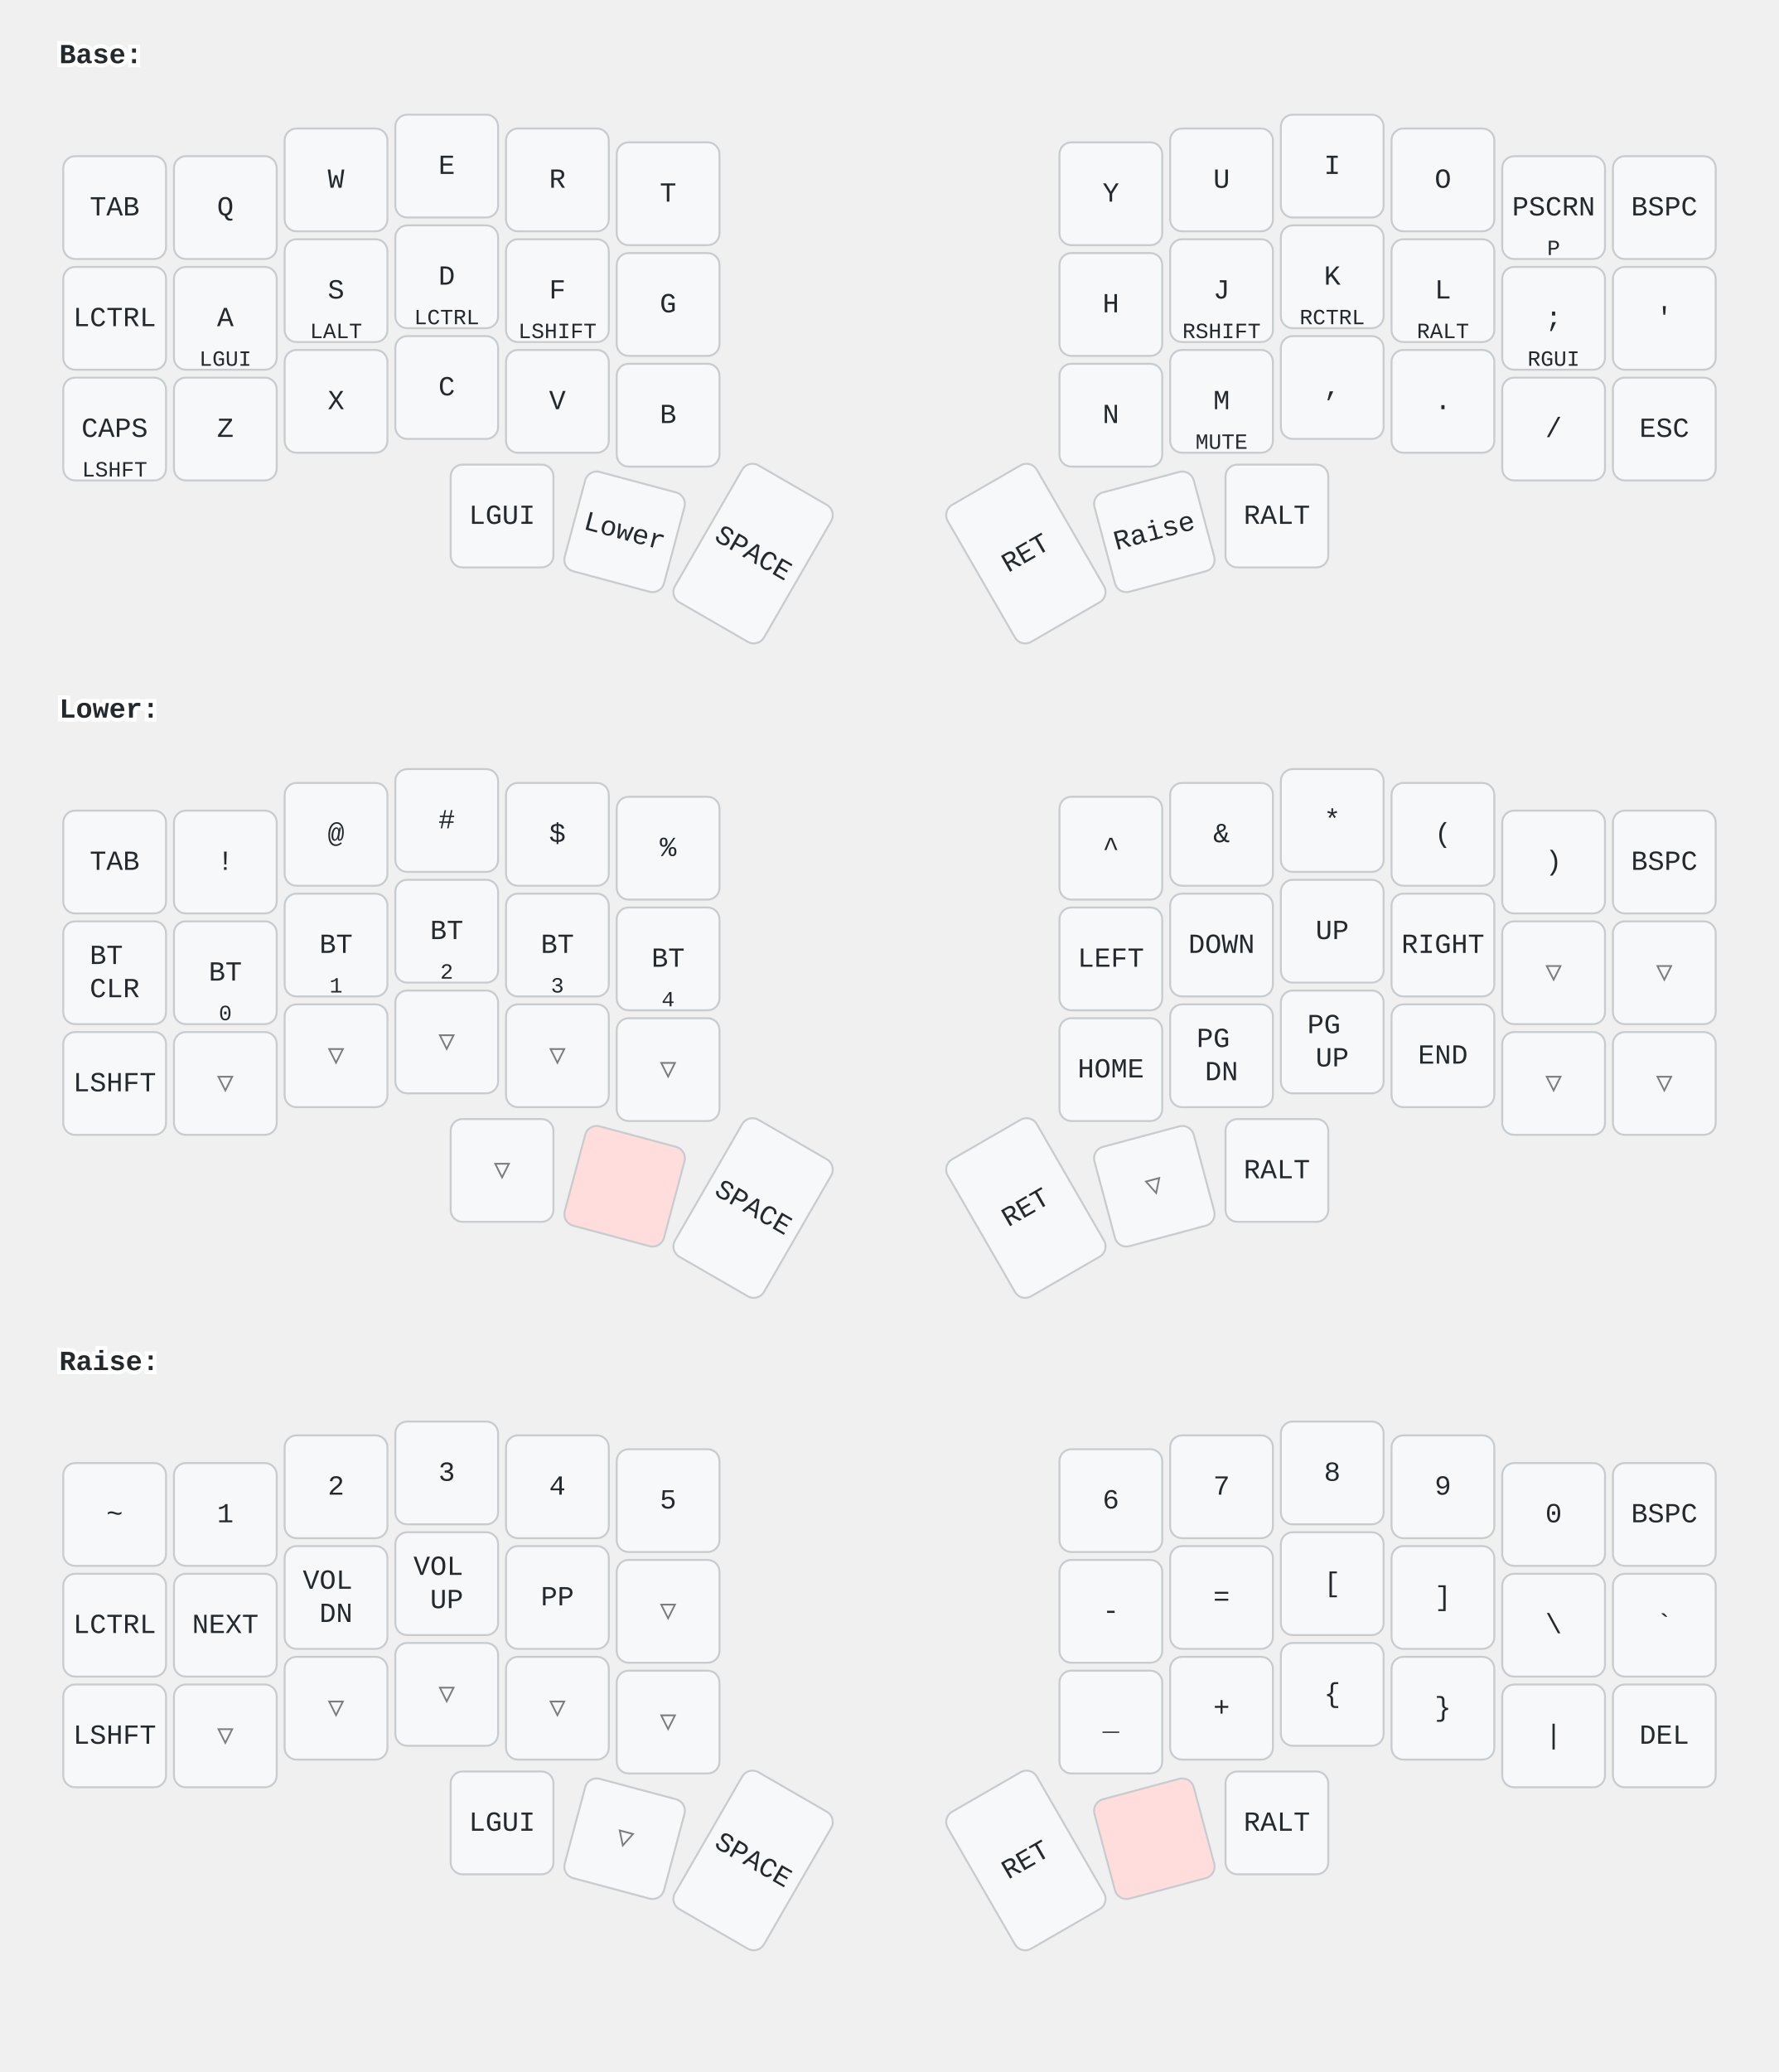
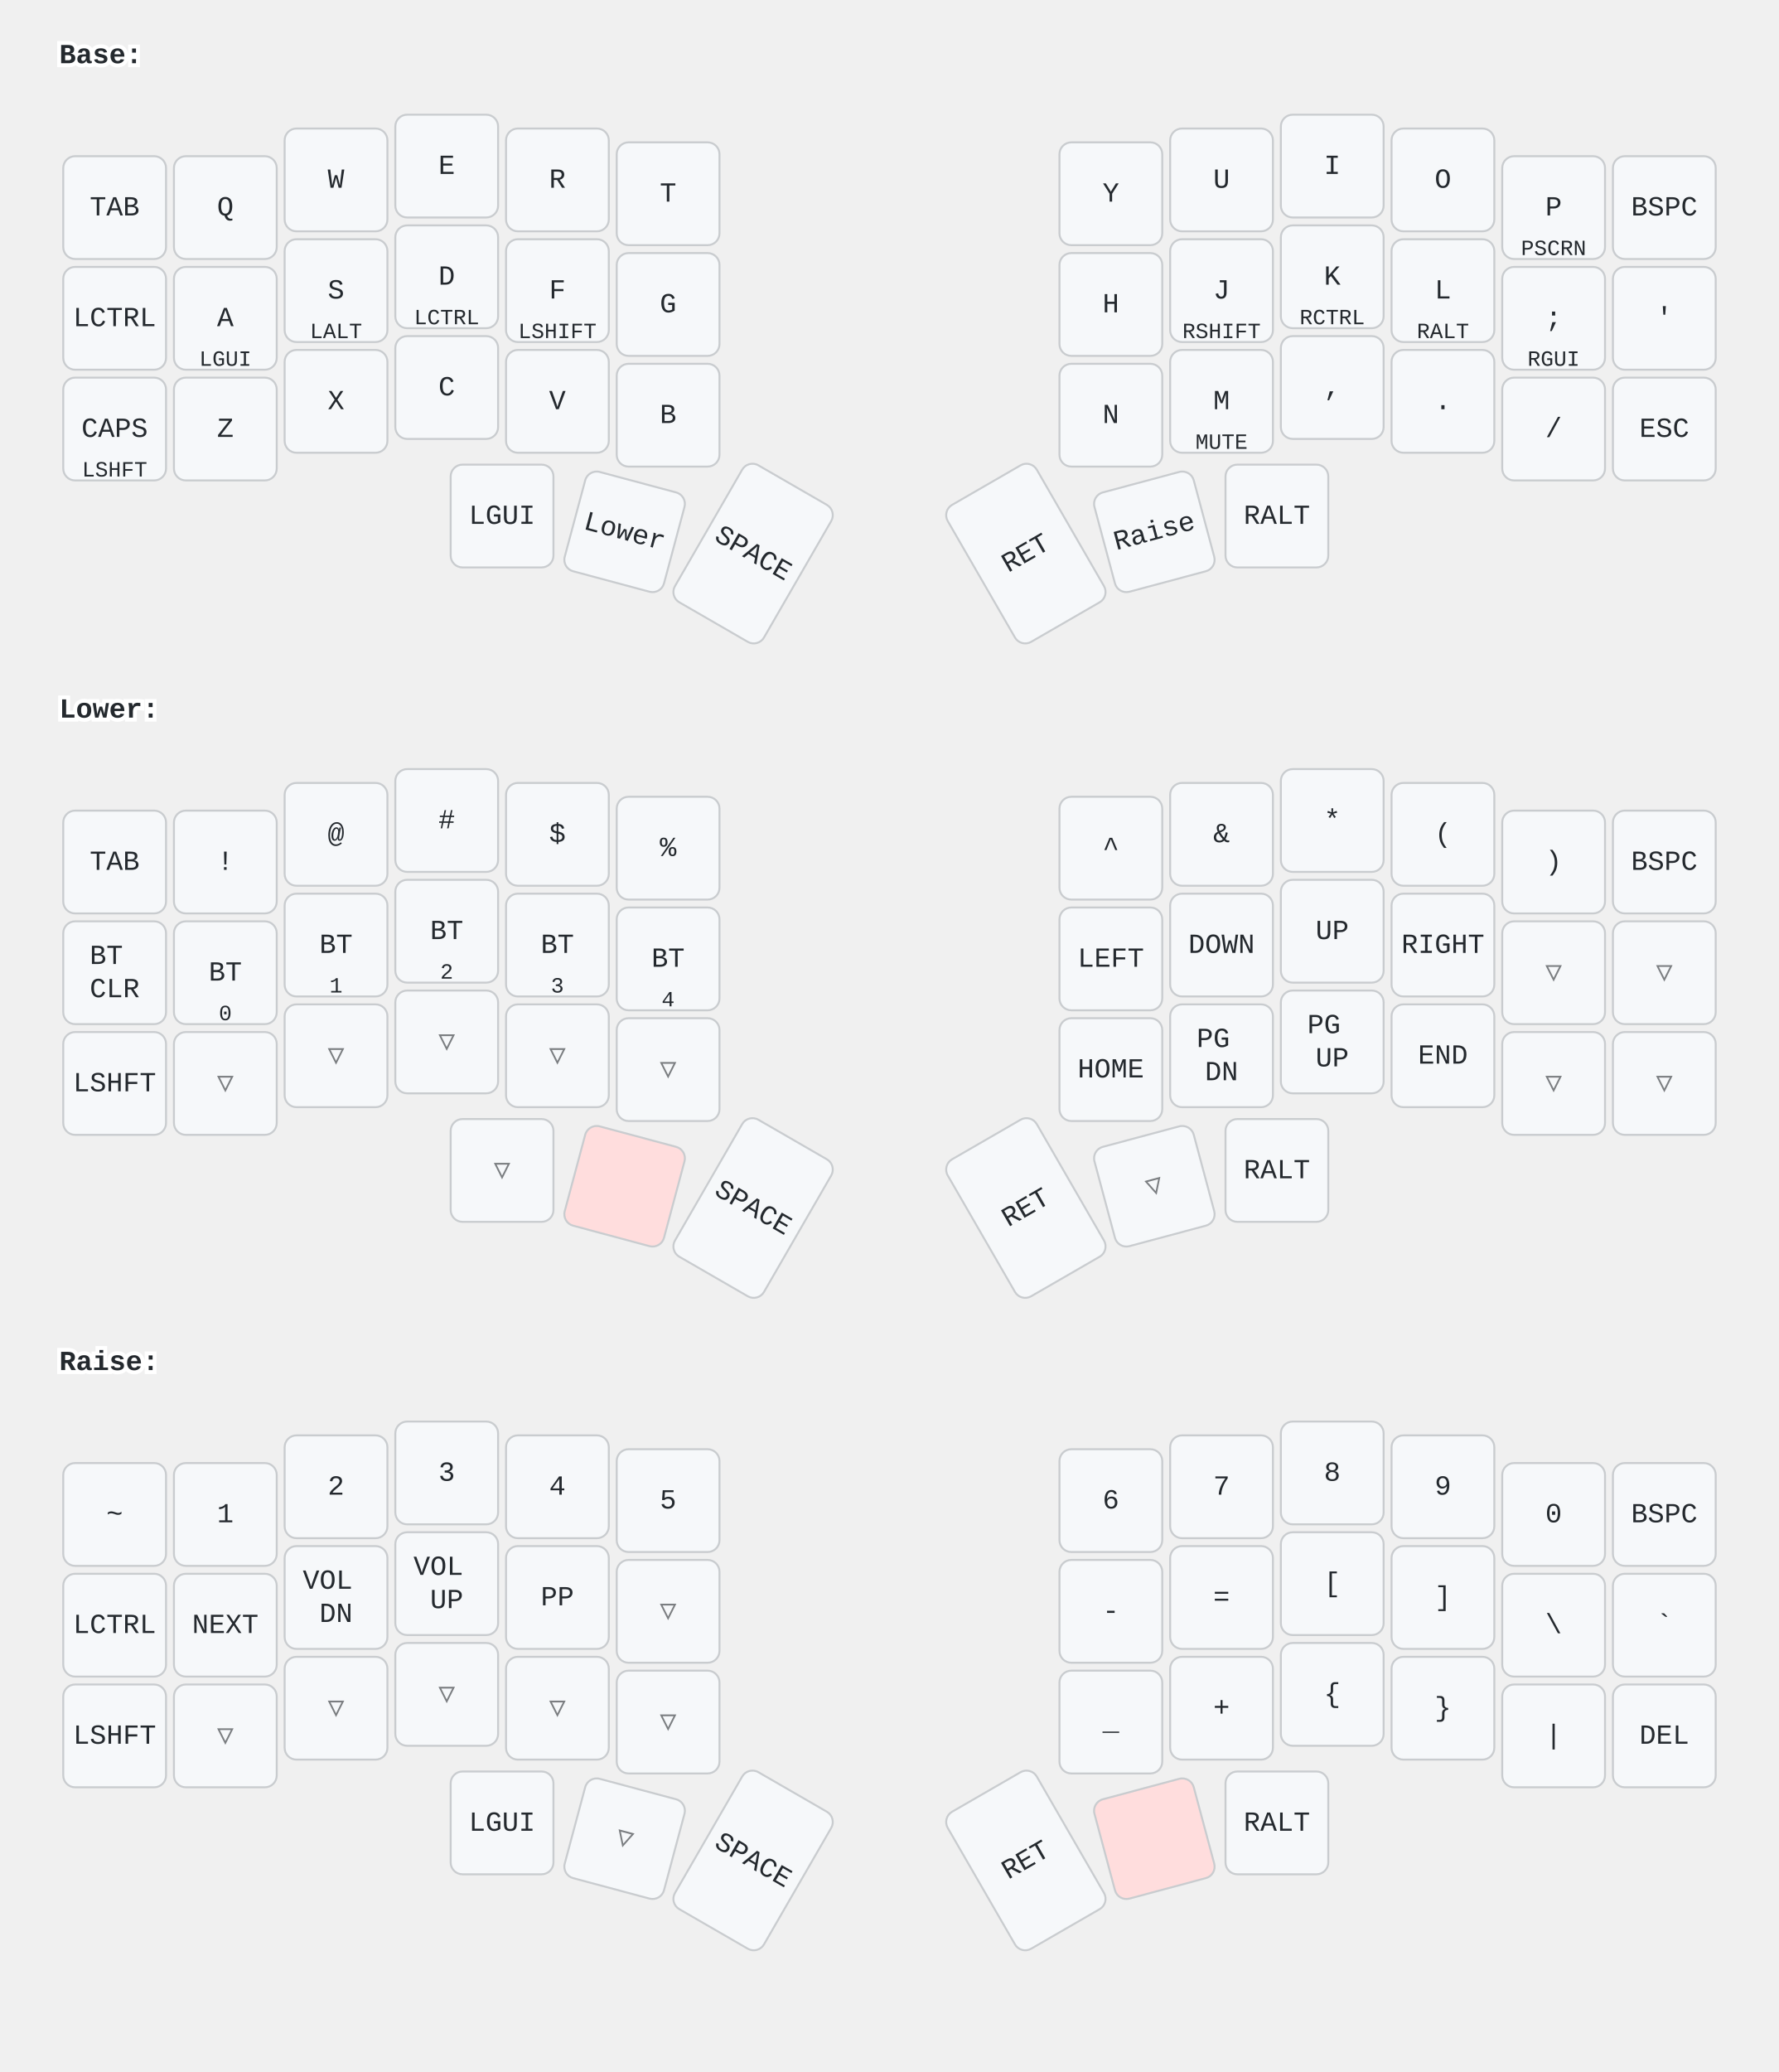
<svg xmlns="http://www.w3.org/2000/svg" width="900" height="1048" viewBox="0 0 900 1048" class="keymap">
  <style>/* inherit to force styles through use tags */
svg path {
    fill: inherit;
}

/* font and background color specifications */
svg.keymap {
    font-family: SFMono-Regular,Consolas,Liberation Mono,Menlo,monospace;
    font-size: 14px;
    font-kerning: normal;
    text-rendering: optimizeLegibility;
    fill: #24292e;
}

/* default key styling */
rect.key {
    fill: #f6f8fa;
}

rect.key, rect.combo {
    stroke: #c9cccf;
    stroke-width: 1;
}

/* default key side styling, only used is draw_key_sides is set */
rect.side {
    filter: brightness(90%);
}

/* color accent for combo boxes */
rect.combo, rect.combo-separate {
    fill: #cdf;
}

/* color accent for held keys */
rect.held, rect.combo.held {
    fill: #fdd;
}

/* color accent for ghost (optional) keys */
rect.ghost, rect.combo.ghost {
    stroke-dasharray: 4, 4;
    stroke-width: 2;
}

text {
    text-anchor: middle;
    dominant-baseline: middle;
}

/* styling for layer labels */
text.label {
    font-weight: bold;
    text-anchor: start;
    stroke: white;
    stroke-width: 4;
    paint-order: stroke;
}

/* styling for optional footer */
text.footer {
    text-anchor: end;
    dominant-baseline: auto;
    stroke: white;
    stroke-width: 4;
    paint-order: stroke;
}

/* styling for combo tap, and key hold/shifted label text */
text.combo, text.hold, text.shifted {
    font-size: 11px;
}

text.hold {
    text-anchor: middle;
    dominant-baseline: auto;
}

text.shifted {
    text-anchor: middle;
    dominant-baseline: hanging;
}

/* styling for hold/shifted label text in combo box */
text.combo.hold, text.combo.shifted {
    font-size: 8px;
}

/* lighter symbol for transparent keys */
text.trans {
    fill: #7b7e81;
}

/* styling for combo dendrons */
path.combo {
    stroke-width: 1;
    stroke: gray;
    fill: none;
}

/* Start Tabler Icons Cleanup */
/* cannot use height/width with glyphs */
.icon-tabler &gt; path {
    fill: inherit;
    stroke: inherit;
    stroke-width: 2;
}
/* hide tabler's default box */
.icon-tabler &gt; path[stroke="none"][fill="none"] {
    visibility: hidden;
}
/* End Tabler Icons Cleanup */
</style>
  <g transform="translate(30, 0)" class="layer-Base">
    <text x="0" y="28" class="label">Base:</text>
    <g transform="translate(0, 56)">
      <g transform="translate(28, 49)" class="key keypos-0">
        <rect rx="6" ry="6" x="-26" y="-26" width="52" height="52" class="key" />
        <text x="0" y="0" class="key tap">TAB</text>
      </g>
      <g transform="translate(84, 49)" class="key keypos-1">
        <rect rx="6" ry="6" x="-26" y="-26" width="52" height="52" class="key" />
        <text x="0" y="0" class="key tap">Q</text>
      </g>
      <g transform="translate(140, 35)" class="key keypos-2">
        <rect rx="6" ry="6" x="-26" y="-26" width="52" height="52" class="key" />
        <text x="0" y="0" class="key tap">W</text>
      </g>
      <g transform="translate(196, 28)" class="key keypos-3">
        <rect rx="6" ry="6" x="-26" y="-26" width="52" height="52" class="key" />
        <text x="0" y="0" class="key tap">E</text>
      </g>
      <g transform="translate(252, 35)" class="key keypos-4">
        <rect rx="6" ry="6" x="-26" y="-26" width="52" height="52" class="key" />
        <text x="0" y="0" class="key tap">R</text>
      </g>
      <g transform="translate(308, 42)" class="key keypos-5">
        <rect rx="6" ry="6" x="-26" y="-26" width="52" height="52" class="key" />
        <text x="0" y="0" class="key tap">T</text>
      </g>
      <g transform="translate(532, 42)" class="key keypos-6">
        <rect rx="6" ry="6" x="-26" y="-26" width="52" height="52" class="key" />
        <text x="0" y="0" class="key tap">Y</text>
      </g>
      <g transform="translate(588, 35)" class="key keypos-7">
        <rect rx="6" ry="6" x="-26" y="-26" width="52" height="52" class="key" />
        <text x="0" y="0" class="key tap">U</text>
      </g>
      <g transform="translate(644, 28)" class="key keypos-8">
        <rect rx="6" ry="6" x="-26" y="-26" width="52" height="52" class="key" />
        <text x="0" y="0" class="key tap">I</text>
      </g>
      <g transform="translate(700, 35)" class="key keypos-9">
        <rect rx="6" ry="6" x="-26" y="-26" width="52" height="52" class="key" />
        <text x="0" y="0" class="key tap">O</text>
      </g>
      <g transform="translate(756, 49)" class="key keypos-10">
        <rect rx="6" ry="6" x="-26" y="-26" width="52" height="52" class="key" />
-         <text x="0" y="0" class="key tap">PSCRN</text>
-         <text x="0" y="24" class="key hold">P</text>
+         <text x="0" y="0" class="key tap">P</text>
+         <text x="0" y="24" class="key hold">PSCRN</text>
      </g>
      <g transform="translate(812, 49)" class="key keypos-11">
        <rect rx="6" ry="6" x="-26" y="-26" width="52" height="52" class="key" />
        <text x="0" y="0" class="key tap">BSPC</text>
      </g>
      <g transform="translate(28, 105)" class="key keypos-12">
        <rect rx="6" ry="6" x="-26" y="-26" width="52" height="52" class="key" />
        <text x="0" y="0" class="key tap">LCTRL</text>
      </g>
      <g transform="translate(84, 105)" class="key keypos-13">
        <rect rx="6" ry="6" x="-26" y="-26" width="52" height="52" class="key" />
        <text x="0" y="0" class="key tap">A</text>
        <text x="0" y="24" class="key hold">LGUI</text>
      </g>
      <g transform="translate(140, 91)" class="key keypos-14">
        <rect rx="6" ry="6" x="-26" y="-26" width="52" height="52" class="key" />
        <text x="0" y="0" class="key tap">S</text>
        <text x="0" y="24" class="key hold">LALT</text>
      </g>
      <g transform="translate(196, 84)" class="key keypos-15">
        <rect rx="6" ry="6" x="-26" y="-26" width="52" height="52" class="key" />
        <text x="0" y="0" class="key tap">D</text>
        <text x="0" y="24" class="key hold">LCTRL</text>
      </g>
      <g transform="translate(252, 91)" class="key keypos-16">
        <rect rx="6" ry="6" x="-26" y="-26" width="52" height="52" class="key" />
        <text x="0" y="0" class="key tap">F</text>
        <text x="0" y="24" class="key hold">LSHIFT</text>
      </g>
      <g transform="translate(308, 98)" class="key keypos-17">
        <rect rx="6" ry="6" x="-26" y="-26" width="52" height="52" class="key" />
        <text x="0" y="0" class="key tap">G</text>
      </g>
      <g transform="translate(532, 98)" class="key keypos-18">
        <rect rx="6" ry="6" x="-26" y="-26" width="52" height="52" class="key" />
        <text x="0" y="0" class="key tap">H</text>
      </g>
      <g transform="translate(588, 91)" class="key keypos-19">
        <rect rx="6" ry="6" x="-26" y="-26" width="52" height="52" class="key" />
        <text x="0" y="0" class="key tap">J</text>
        <text x="0" y="24" class="key hold">RSHIFT</text>
      </g>
      <g transform="translate(644, 84)" class="key keypos-20">
        <rect rx="6" ry="6" x="-26" y="-26" width="52" height="52" class="key" />
        <text x="0" y="0" class="key tap">K</text>
        <text x="0" y="24" class="key hold">RCTRL</text>
      </g>
      <g transform="translate(700, 91)" class="key keypos-21">
        <rect rx="6" ry="6" x="-26" y="-26" width="52" height="52" class="key" />
        <text x="0" y="0" class="key tap">L</text>
        <text x="0" y="24" class="key hold">RALT</text>
      </g>
      <g transform="translate(756, 105)" class="key keypos-22">
        <rect rx="6" ry="6" x="-26" y="-26" width="52" height="52" class="key" />
        <text x="0" y="0" class="key tap">;</text>
        <text x="0" y="24" class="key hold">RGUI</text>
      </g>
      <g transform="translate(812, 105)" class="key keypos-23">
        <rect rx="6" ry="6" x="-26" y="-26" width="52" height="52" class="key" />
        <text x="0" y="0" class="key tap">'</text>
      </g>
      <g transform="translate(28, 161)" class="key keypos-24">
        <rect rx="6" ry="6" x="-26" y="-26" width="52" height="52" class="key" />
        <text x="0" y="0" class="key tap">CAPS</text>
        <text x="0" y="24" class="key hold">LSHFT</text>
      </g>
      <g transform="translate(84, 161)" class="key keypos-25">
        <rect rx="6" ry="6" x="-26" y="-26" width="52" height="52" class="key" />
        <text x="0" y="0" class="key tap">Z</text>
      </g>
      <g transform="translate(140, 147)" class="key keypos-26">
        <rect rx="6" ry="6" x="-26" y="-26" width="52" height="52" class="key" />
        <text x="0" y="0" class="key tap">X</text>
      </g>
      <g transform="translate(196, 140)" class="key keypos-27">
        <rect rx="6" ry="6" x="-26" y="-26" width="52" height="52" class="key" />
        <text x="0" y="0" class="key tap">C</text>
      </g>
      <g transform="translate(252, 147)" class="key keypos-28">
        <rect rx="6" ry="6" x="-26" y="-26" width="52" height="52" class="key" />
        <text x="0" y="0" class="key tap">V</text>
      </g>
      <g transform="translate(308, 154)" class="key keypos-29">
        <rect rx="6" ry="6" x="-26" y="-26" width="52" height="52" class="key" />
        <text x="0" y="0" class="key tap">B</text>
      </g>
      <g transform="translate(532, 154)" class="key keypos-30">
        <rect rx="6" ry="6" x="-26" y="-26" width="52" height="52" class="key" />
        <text x="0" y="0" class="key tap">N</text>
      </g>
      <g transform="translate(588, 147)" class="key keypos-31">
        <rect rx="6" ry="6" x="-26" y="-26" width="52" height="52" class="key" />
        <text x="0" y="0" class="key tap">M</text>
        <text x="0" y="24" class="key hold">MUTE</text>
      </g>
      <g transform="translate(644, 140)" class="key keypos-32">
        <rect rx="6" ry="6" x="-26" y="-26" width="52" height="52" class="key" />
        <text x="0" y="0" class="key tap">,</text>
      </g>
      <g transform="translate(700, 147)" class="key keypos-33">
        <rect rx="6" ry="6" x="-26" y="-26" width="52" height="52" class="key" />
        <text x="0" y="0" class="key tap">.</text>
      </g>
      <g transform="translate(756, 161)" class="key keypos-34">
        <rect rx="6" ry="6" x="-26" y="-26" width="52" height="52" class="key" />
        <text x="0" y="0" class="key tap">/</text>
      </g>
      <g transform="translate(812, 161)" class="key keypos-35">
        <rect rx="6" ry="6" x="-26" y="-26" width="52" height="52" class="key" />
        <text x="0" y="0" class="key tap">ESC</text>
      </g>
      <g transform="translate(224, 205)" class="key keypos-36">
        <rect rx="6" ry="6" x="-26" y="-26" width="52" height="52" class="key" />
        <text x="0" y="0" class="key tap">LGUI</text>
      </g>
      <g transform="translate(286, 213) rotate(15.0)" class="key keypos-37">
        <rect rx="6" ry="6" x="-26" y="-26" width="52" height="52" class="key" />
        <text x="0" y="0" class="key tap">Lower</text>
      </g>
      <g transform="translate(351, 224) rotate(30.0)" class="key keypos-38">
        <rect rx="6" ry="6" x="-26" y="-40" width="52" height="80" class="key" />
        <text x="0" y="0" class="key tap">SPACE</text>
      </g>
      <g transform="translate(489, 224) rotate(-30.0)" class="key keypos-39">
        <rect rx="6" ry="6" x="-26" y="-40" width="52" height="80" class="key" />
        <text x="0" y="0" class="key tap">RET</text>
      </g>
      <g transform="translate(554, 213) rotate(-15.0)" class="key keypos-40">
        <rect rx="6" ry="6" x="-26" y="-26" width="52" height="52" class="key" />
        <text x="0" y="0" class="key tap">Raise</text>
      </g>
      <g transform="translate(616, 205)" class="key keypos-41">
        <rect rx="6" ry="6" x="-26" y="-26" width="52" height="52" class="key" />
        <text x="0" y="0" class="key tap">RALT</text>
      </g>
    </g>
  </g>
  <g transform="translate(30, 331)" class="layer-Lower">
    <text x="0" y="28" class="label">Lower:</text>
    <g transform="translate(0, 56)">
      <g transform="translate(28, 49)" class="key keypos-0">
        <rect rx="6" ry="6" x="-26" y="-26" width="52" height="52" class="key" />
        <text x="0" y="0" class="key tap">TAB</text>
      </g>
      <g transform="translate(84, 49)" class="key keypos-1">
        <rect rx="6" ry="6" x="-26" y="-26" width="52" height="52" class="key" />
        <text x="0" y="0" class="key tap">!</text>
      </g>
      <g transform="translate(140, 35)" class="key keypos-2">
        <rect rx="6" ry="6" x="-26" y="-26" width="52" height="52" class="key" />
        <text x="0" y="0" class="key tap">@</text>
      </g>
      <g transform="translate(196, 28)" class="key keypos-3">
        <rect rx="6" ry="6" x="-26" y="-26" width="52" height="52" class="key" />
        <text x="0" y="0" class="key tap">#</text>
      </g>
      <g transform="translate(252, 35)" class="key keypos-4">
        <rect rx="6" ry="6" x="-26" y="-26" width="52" height="52" class="key" />
        <text x="0" y="0" class="key tap">$</text>
      </g>
      <g transform="translate(308, 42)" class="key keypos-5">
        <rect rx="6" ry="6" x="-26" y="-26" width="52" height="52" class="key" />
        <text x="0" y="0" class="key tap">%</text>
      </g>
      <g transform="translate(532, 42)" class="key keypos-6">
        <rect rx="6" ry="6" x="-26" y="-26" width="52" height="52" class="key" />
        <text x="0" y="0" class="key tap">^</text>
      </g>
      <g transform="translate(588, 35)" class="key keypos-7">
        <rect rx="6" ry="6" x="-26" y="-26" width="52" height="52" class="key" />
        <text x="0" y="0" class="key tap">&amp;</text>
      </g>
      <g transform="translate(644, 28)" class="key keypos-8">
        <rect rx="6" ry="6" x="-26" y="-26" width="52" height="52" class="key" />
        <text x="0" y="0" class="key tap">*</text>
      </g>
      <g transform="translate(700, 35)" class="key keypos-9">
        <rect rx="6" ry="6" x="-26" y="-26" width="52" height="52" class="key" />
        <text x="0" y="0" class="key tap">(</text>
      </g>
      <g transform="translate(756, 49)" class="key keypos-10">
        <rect rx="6" ry="6" x="-26" y="-26" width="52" height="52" class="key" />
        <text x="0" y="0" class="key tap">)</text>
      </g>
      <g transform="translate(812, 49)" class="key keypos-11">
        <rect rx="6" ry="6" x="-26" y="-26" width="52" height="52" class="key" />
        <text x="0" y="0" class="key tap">BSPC</text>
      </g>
      <g transform="translate(28, 105)" class="key keypos-12">
        <rect rx="6" ry="6" x="-26" y="-26" width="52" height="52" class="key" />
        <text x="0" y="0" class="key tap">
          <tspan x="0" dy="-0.6em">BT</tspan>
          <tspan x="0" dy="1.2em">CLR</tspan>
        </text>
      </g>
      <g transform="translate(84, 105)" class="key keypos-13">
        <rect rx="6" ry="6" x="-26" y="-26" width="52" height="52" class="key" />
        <text x="0" y="0" class="key tap">BT</text>
        <text x="0" y="24" class="key hold">0</text>
      </g>
      <g transform="translate(140, 91)" class="key keypos-14">
        <rect rx="6" ry="6" x="-26" y="-26" width="52" height="52" class="key" />
        <text x="0" y="0" class="key tap">BT</text>
        <text x="0" y="24" class="key hold">1</text>
      </g>
      <g transform="translate(196, 84)" class="key keypos-15">
        <rect rx="6" ry="6" x="-26" y="-26" width="52" height="52" class="key" />
        <text x="0" y="0" class="key tap">BT</text>
        <text x="0" y="24" class="key hold">2</text>
      </g>
      <g transform="translate(252, 91)" class="key keypos-16">
        <rect rx="6" ry="6" x="-26" y="-26" width="52" height="52" class="key" />
        <text x="0" y="0" class="key tap">BT</text>
        <text x="0" y="24" class="key hold">3</text>
      </g>
      <g transform="translate(308, 98)" class="key keypos-17">
        <rect rx="6" ry="6" x="-26" y="-26" width="52" height="52" class="key" />
        <text x="0" y="0" class="key tap">BT</text>
        <text x="0" y="24" class="key hold">4</text>
      </g>
      <g transform="translate(532, 98)" class="key keypos-18">
        <rect rx="6" ry="6" x="-26" y="-26" width="52" height="52" class="key" />
        <text x="0" y="0" class="key tap">LEFT</text>
      </g>
      <g transform="translate(588, 91)" class="key keypos-19">
        <rect rx="6" ry="6" x="-26" y="-26" width="52" height="52" class="key" />
        <text x="0" y="0" class="key tap">DOWN</text>
      </g>
      <g transform="translate(644, 84)" class="key keypos-20">
        <rect rx="6" ry="6" x="-26" y="-26" width="52" height="52" class="key" />
        <text x="0" y="0" class="key tap">UP</text>
      </g>
      <g transform="translate(700, 91)" class="key keypos-21">
        <rect rx="6" ry="6" x="-26" y="-26" width="52" height="52" class="key" />
        <text x="0" y="0" class="key tap">RIGHT</text>
      </g>
      <g transform="translate(756, 105)" class="key trans keypos-22">
        <rect rx="6" ry="6" x="-26" y="-26" width="52" height="52" class="key trans" />
        <text x="0" y="0" class="key trans tap">▽</text>
      </g>
      <g transform="translate(812, 105)" class="key trans keypos-23">
        <rect rx="6" ry="6" x="-26" y="-26" width="52" height="52" class="key trans" />
        <text x="0" y="0" class="key trans tap">▽</text>
      </g>
      <g transform="translate(28, 161)" class="key keypos-24">
        <rect rx="6" ry="6" x="-26" y="-26" width="52" height="52" class="key" />
        <text x="0" y="0" class="key tap">LSHFT</text>
      </g>
      <g transform="translate(84, 161)" class="key trans keypos-25">
        <rect rx="6" ry="6" x="-26" y="-26" width="52" height="52" class="key trans" />
        <text x="0" y="0" class="key trans tap">▽</text>
      </g>
      <g transform="translate(140, 147)" class="key trans keypos-26">
        <rect rx="6" ry="6" x="-26" y="-26" width="52" height="52" class="key trans" />
        <text x="0" y="0" class="key trans tap">▽</text>
      </g>
      <g transform="translate(196, 140)" class="key trans keypos-27">
        <rect rx="6" ry="6" x="-26" y="-26" width="52" height="52" class="key trans" />
        <text x="0" y="0" class="key trans tap">▽</text>
      </g>
      <g transform="translate(252, 147)" class="key trans keypos-28">
        <rect rx="6" ry="6" x="-26" y="-26" width="52" height="52" class="key trans" />
        <text x="0" y="0" class="key trans tap">▽</text>
      </g>
      <g transform="translate(308, 154)" class="key trans keypos-29">
        <rect rx="6" ry="6" x="-26" y="-26" width="52" height="52" class="key trans" />
        <text x="0" y="0" class="key trans tap">▽</text>
      </g>
      <g transform="translate(532, 154)" class="key keypos-30">
        <rect rx="6" ry="6" x="-26" y="-26" width="52" height="52" class="key" />
        <text x="0" y="0" class="key tap">HOME</text>
      </g>
      <g transform="translate(588, 147)" class="key keypos-31">
        <rect rx="6" ry="6" x="-26" y="-26" width="52" height="52" class="key" />
        <text x="0" y="0" class="key tap">
          <tspan x="0" dy="-0.6em">PG</tspan>
          <tspan x="0" dy="1.2em">DN</tspan>
        </text>
      </g>
      <g transform="translate(644, 140)" class="key keypos-32">
        <rect rx="6" ry="6" x="-26" y="-26" width="52" height="52" class="key" />
        <text x="0" y="0" class="key tap">
          <tspan x="0" dy="-0.6em">PG</tspan>
          <tspan x="0" dy="1.2em">UP</tspan>
        </text>
      </g>
      <g transform="translate(700, 147)" class="key keypos-33">
        <rect rx="6" ry="6" x="-26" y="-26" width="52" height="52" class="key" />
        <text x="0" y="0" class="key tap">END</text>
      </g>
      <g transform="translate(756, 161)" class="key trans keypos-34">
        <rect rx="6" ry="6" x="-26" y="-26" width="52" height="52" class="key trans" />
        <text x="0" y="0" class="key trans tap">▽</text>
      </g>
      <g transform="translate(812, 161)" class="key trans keypos-35">
        <rect rx="6" ry="6" x="-26" y="-26" width="52" height="52" class="key trans" />
        <text x="0" y="0" class="key trans tap">▽</text>
      </g>
      <g transform="translate(224, 205)" class="key trans keypos-36">
        <rect rx="6" ry="6" x="-26" y="-26" width="52" height="52" class="key trans" />
        <text x="0" y="0" class="key trans tap">▽</text>
      </g>
      <g transform="translate(286, 213) rotate(15.0)" class="key held keypos-37">
        <rect rx="6" ry="6" x="-26" y="-26" width="52" height="52" class="key held" />
      </g>
      <g transform="translate(351, 224) rotate(30.0)" class="key keypos-38">
        <rect rx="6" ry="6" x="-26" y="-40" width="52" height="80" class="key" />
        <text x="0" y="0" class="key tap">SPACE</text>
      </g>
      <g transform="translate(489, 224) rotate(-30.0)" class="key keypos-39">
        <rect rx="6" ry="6" x="-26" y="-40" width="52" height="80" class="key" />
        <text x="0" y="0" class="key tap">RET</text>
      </g>
      <g transform="translate(554, 213) rotate(-15.0)" class="key trans keypos-40">
        <rect rx="6" ry="6" x="-26" y="-26" width="52" height="52" class="key trans" />
        <text x="0" y="0" class="key trans tap">▽</text>
      </g>
      <g transform="translate(616, 205)" class="key keypos-41">
        <rect rx="6" ry="6" x="-26" y="-26" width="52" height="52" class="key" />
        <text x="0" y="0" class="key tap">RALT</text>
      </g>
    </g>
  </g>
  <g transform="translate(30, 661)" class="layer-Raise">
    <text x="0" y="28" class="label">Raise:</text>
    <g transform="translate(0, 56)">
      <g transform="translate(28, 49)" class="key keypos-0">
        <rect rx="6" ry="6" x="-26" y="-26" width="52" height="52" class="key" />
        <text x="0" y="0" class="key tap">~</text>
      </g>
      <g transform="translate(84, 49)" class="key keypos-1">
        <rect rx="6" ry="6" x="-26" y="-26" width="52" height="52" class="key" />
        <text x="0" y="0" class="key tap">1</text>
      </g>
      <g transform="translate(140, 35)" class="key keypos-2">
        <rect rx="6" ry="6" x="-26" y="-26" width="52" height="52" class="key" />
        <text x="0" y="0" class="key tap">2</text>
      </g>
      <g transform="translate(196, 28)" class="key keypos-3">
        <rect rx="6" ry="6" x="-26" y="-26" width="52" height="52" class="key" />
        <text x="0" y="0" class="key tap">3</text>
      </g>
      <g transform="translate(252, 35)" class="key keypos-4">
        <rect rx="6" ry="6" x="-26" y="-26" width="52" height="52" class="key" />
        <text x="0" y="0" class="key tap">4</text>
      </g>
      <g transform="translate(308, 42)" class="key keypos-5">
        <rect rx="6" ry="6" x="-26" y="-26" width="52" height="52" class="key" />
        <text x="0" y="0" class="key tap">5</text>
      </g>
      <g transform="translate(532, 42)" class="key keypos-6">
        <rect rx="6" ry="6" x="-26" y="-26" width="52" height="52" class="key" />
        <text x="0" y="0" class="key tap">6</text>
      </g>
      <g transform="translate(588, 35)" class="key keypos-7">
        <rect rx="6" ry="6" x="-26" y="-26" width="52" height="52" class="key" />
        <text x="0" y="0" class="key tap">7</text>
      </g>
      <g transform="translate(644, 28)" class="key keypos-8">
        <rect rx="6" ry="6" x="-26" y="-26" width="52" height="52" class="key" />
        <text x="0" y="0" class="key tap">8</text>
      </g>
      <g transform="translate(700, 35)" class="key keypos-9">
        <rect rx="6" ry="6" x="-26" y="-26" width="52" height="52" class="key" />
        <text x="0" y="0" class="key tap">9</text>
      </g>
      <g transform="translate(756, 49)" class="key keypos-10">
        <rect rx="6" ry="6" x="-26" y="-26" width="52" height="52" class="key" />
        <text x="0" y="0" class="key tap">0</text>
      </g>
      <g transform="translate(812, 49)" class="key keypos-11">
        <rect rx="6" ry="6" x="-26" y="-26" width="52" height="52" class="key" />
        <text x="0" y="0" class="key tap">BSPC</text>
      </g>
      <g transform="translate(28, 105)" class="key keypos-12">
        <rect rx="6" ry="6" x="-26" y="-26" width="52" height="52" class="key" />
        <text x="0" y="0" class="key tap">LCTRL</text>
      </g>
      <g transform="translate(84, 105)" class="key keypos-13">
        <rect rx="6" ry="6" x="-26" y="-26" width="52" height="52" class="key" />
        <text x="0" y="0" class="key tap">NEXT</text>
      </g>
      <g transform="translate(140, 91)" class="key keypos-14">
        <rect rx="6" ry="6" x="-26" y="-26" width="52" height="52" class="key" />
        <text x="0" y="0" class="key tap">
          <tspan x="0" dy="-0.6em">VOL</tspan>
          <tspan x="0" dy="1.2em">DN</tspan>
        </text>
      </g>
      <g transform="translate(196, 84)" class="key keypos-15">
        <rect rx="6" ry="6" x="-26" y="-26" width="52" height="52" class="key" />
        <text x="0" y="0" class="key tap">
          <tspan x="0" dy="-0.6em">VOL</tspan>
          <tspan x="0" dy="1.2em">UP</tspan>
        </text>
      </g>
      <g transform="translate(252, 91)" class="key keypos-16">
        <rect rx="6" ry="6" x="-26" y="-26" width="52" height="52" class="key" />
        <text x="0" y="0" class="key tap">PP</text>
      </g>
      <g transform="translate(308, 98)" class="key trans keypos-17">
        <rect rx="6" ry="6" x="-26" y="-26" width="52" height="52" class="key trans" />
        <text x="0" y="0" class="key trans tap">▽</text>
      </g>
      <g transform="translate(532, 98)" class="key keypos-18">
        <rect rx="6" ry="6" x="-26" y="-26" width="52" height="52" class="key" />
        <text x="0" y="0" class="key tap">-</text>
      </g>
      <g transform="translate(588, 91)" class="key keypos-19">
        <rect rx="6" ry="6" x="-26" y="-26" width="52" height="52" class="key" />
        <text x="0" y="0" class="key tap">=</text>
      </g>
      <g transform="translate(644, 84)" class="key keypos-20">
        <rect rx="6" ry="6" x="-26" y="-26" width="52" height="52" class="key" />
        <text x="0" y="0" class="key tap">[</text>
      </g>
      <g transform="translate(700, 91)" class="key keypos-21">
        <rect rx="6" ry="6" x="-26" y="-26" width="52" height="52" class="key" />
        <text x="0" y="0" class="key tap">]</text>
      </g>
      <g transform="translate(756, 105)" class="key keypos-22">
        <rect rx="6" ry="6" x="-26" y="-26" width="52" height="52" class="key" />
        <text x="0" y="0" class="key tap">\</text>
      </g>
      <g transform="translate(812, 105)" class="key keypos-23">
        <rect rx="6" ry="6" x="-26" y="-26" width="52" height="52" class="key" />
        <text x="0" y="0" class="key tap">`</text>
      </g>
      <g transform="translate(28, 161)" class="key keypos-24">
        <rect rx="6" ry="6" x="-26" y="-26" width="52" height="52" class="key" />
        <text x="0" y="0" class="key tap">LSHFT</text>
      </g>
      <g transform="translate(84, 161)" class="key trans keypos-25">
        <rect rx="6" ry="6" x="-26" y="-26" width="52" height="52" class="key trans" />
        <text x="0" y="0" class="key trans tap">▽</text>
      </g>
      <g transform="translate(140, 147)" class="key trans keypos-26">
        <rect rx="6" ry="6" x="-26" y="-26" width="52" height="52" class="key trans" />
        <text x="0" y="0" class="key trans tap">▽</text>
      </g>
      <g transform="translate(196, 140)" class="key trans keypos-27">
        <rect rx="6" ry="6" x="-26" y="-26" width="52" height="52" class="key trans" />
        <text x="0" y="0" class="key trans tap">▽</text>
      </g>
      <g transform="translate(252, 147)" class="key trans keypos-28">
        <rect rx="6" ry="6" x="-26" y="-26" width="52" height="52" class="key trans" />
        <text x="0" y="0" class="key trans tap">▽</text>
      </g>
      <g transform="translate(308, 154)" class="key trans keypos-29">
        <rect rx="6" ry="6" x="-26" y="-26" width="52" height="52" class="key trans" />
        <text x="0" y="0" class="key trans tap">▽</text>
      </g>
      <g transform="translate(532, 154)" class="key keypos-30">
        <rect rx="6" ry="6" x="-26" y="-26" width="52" height="52" class="key" />
        <text x="0" y="0" class="key tap">_</text>
      </g>
      <g transform="translate(588, 147)" class="key keypos-31">
        <rect rx="6" ry="6" x="-26" y="-26" width="52" height="52" class="key" />
        <text x="0" y="0" class="key tap">+</text>
      </g>
      <g transform="translate(644, 140)" class="key keypos-32">
        <rect rx="6" ry="6" x="-26" y="-26" width="52" height="52" class="key" />
        <text x="0" y="0" class="key tap">{</text>
      </g>
      <g transform="translate(700, 147)" class="key keypos-33">
        <rect rx="6" ry="6" x="-26" y="-26" width="52" height="52" class="key" />
        <text x="0" y="0" class="key tap">}</text>
      </g>
      <g transform="translate(756, 161)" class="key keypos-34">
        <rect rx="6" ry="6" x="-26" y="-26" width="52" height="52" class="key" />
        <text x="0" y="0" class="key tap">|</text>
      </g>
      <g transform="translate(812, 161)" class="key keypos-35">
        <rect rx="6" ry="6" x="-26" y="-26" width="52" height="52" class="key" />
        <text x="0" y="0" class="key tap">DEL</text>
      </g>
      <g transform="translate(224, 205)" class="key keypos-36">
        <rect rx="6" ry="6" x="-26" y="-26" width="52" height="52" class="key" />
        <text x="0" y="0" class="key tap">LGUI</text>
      </g>
      <g transform="translate(286, 213) rotate(15.0)" class="key trans keypos-37">
        <rect rx="6" ry="6" x="-26" y="-26" width="52" height="52" class="key trans" />
        <text x="0" y="0" class="key trans tap">▽</text>
      </g>
      <g transform="translate(351, 224) rotate(30.0)" class="key keypos-38">
        <rect rx="6" ry="6" x="-26" y="-40" width="52" height="80" class="key" />
        <text x="0" y="0" class="key tap">SPACE</text>
      </g>
      <g transform="translate(489, 224) rotate(-30.0)" class="key keypos-39">
        <rect rx="6" ry="6" x="-26" y="-40" width="52" height="80" class="key" />
        <text x="0" y="0" class="key tap">RET</text>
      </g>
      <g transform="translate(554, 213) rotate(-15.0)" class="key held keypos-40">
        <rect rx="6" ry="6" x="-26" y="-26" width="52" height="52" class="key held" />
      </g>
      <g transform="translate(616, 205)" class="key keypos-41">
        <rect rx="6" ry="6" x="-26" y="-26" width="52" height="52" class="key" />
        <text x="0" y="0" class="key tap">RALT</text>
      </g>
    </g>
  </g>
</svg>
